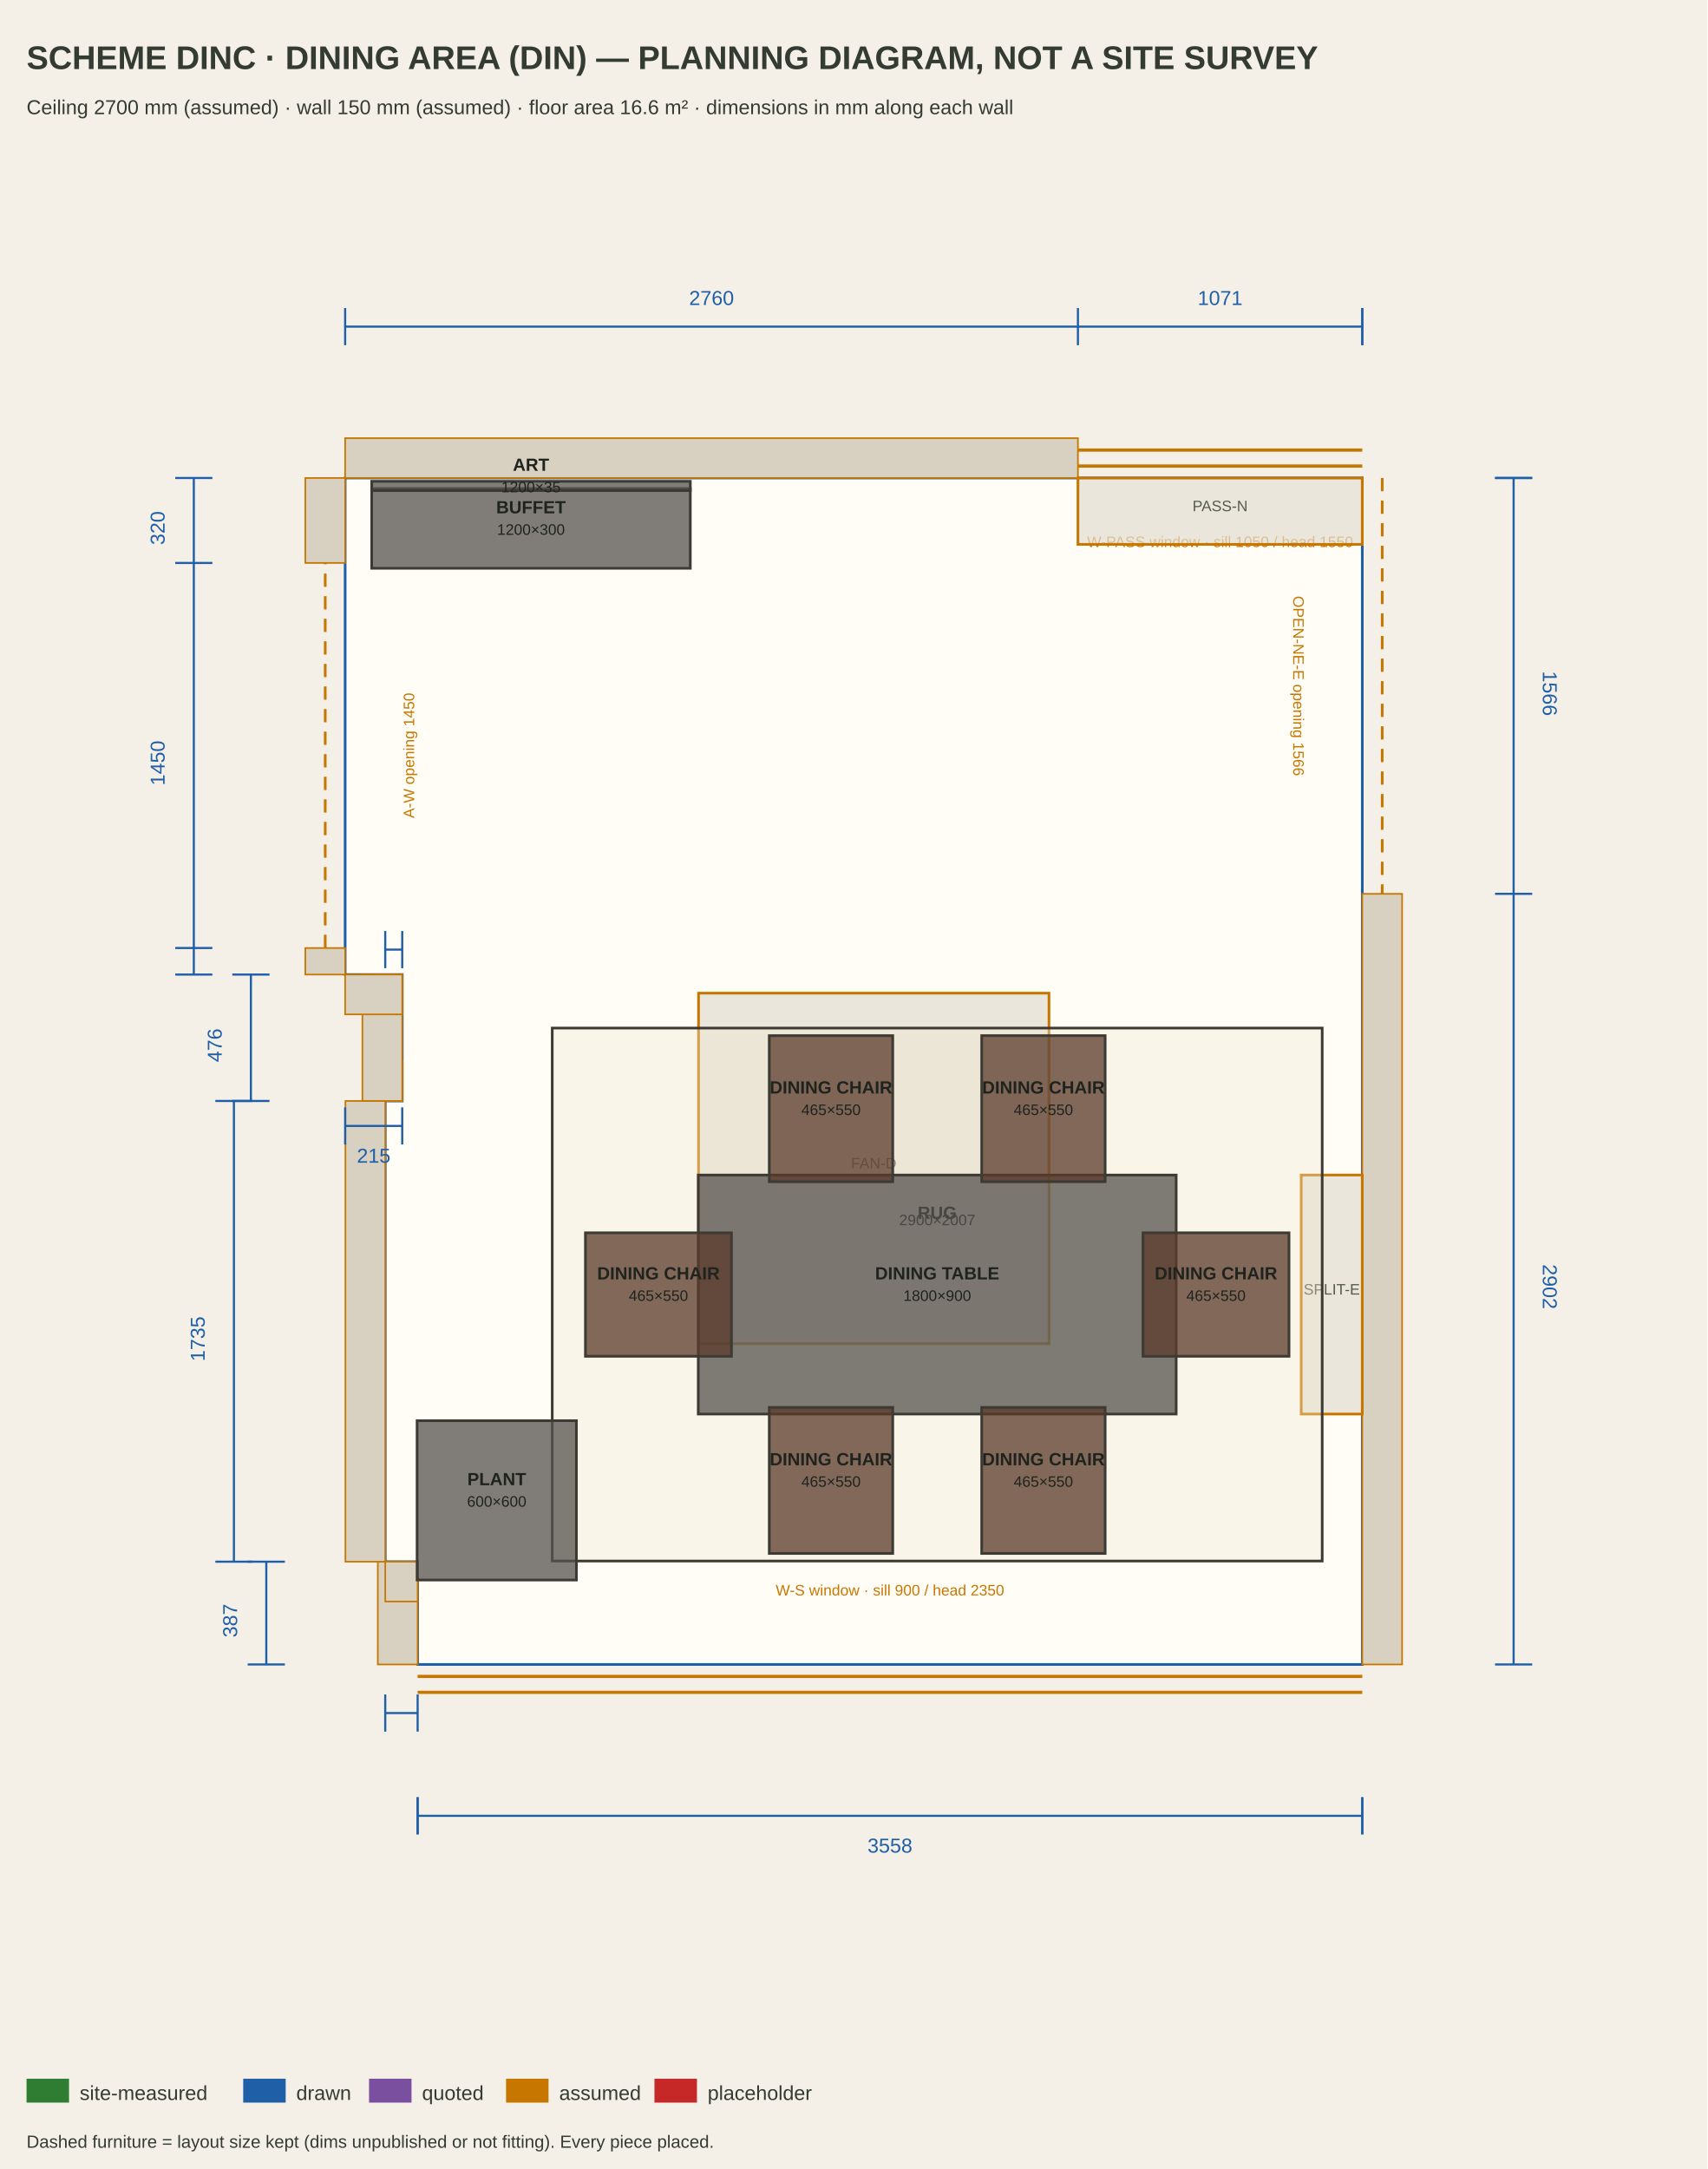
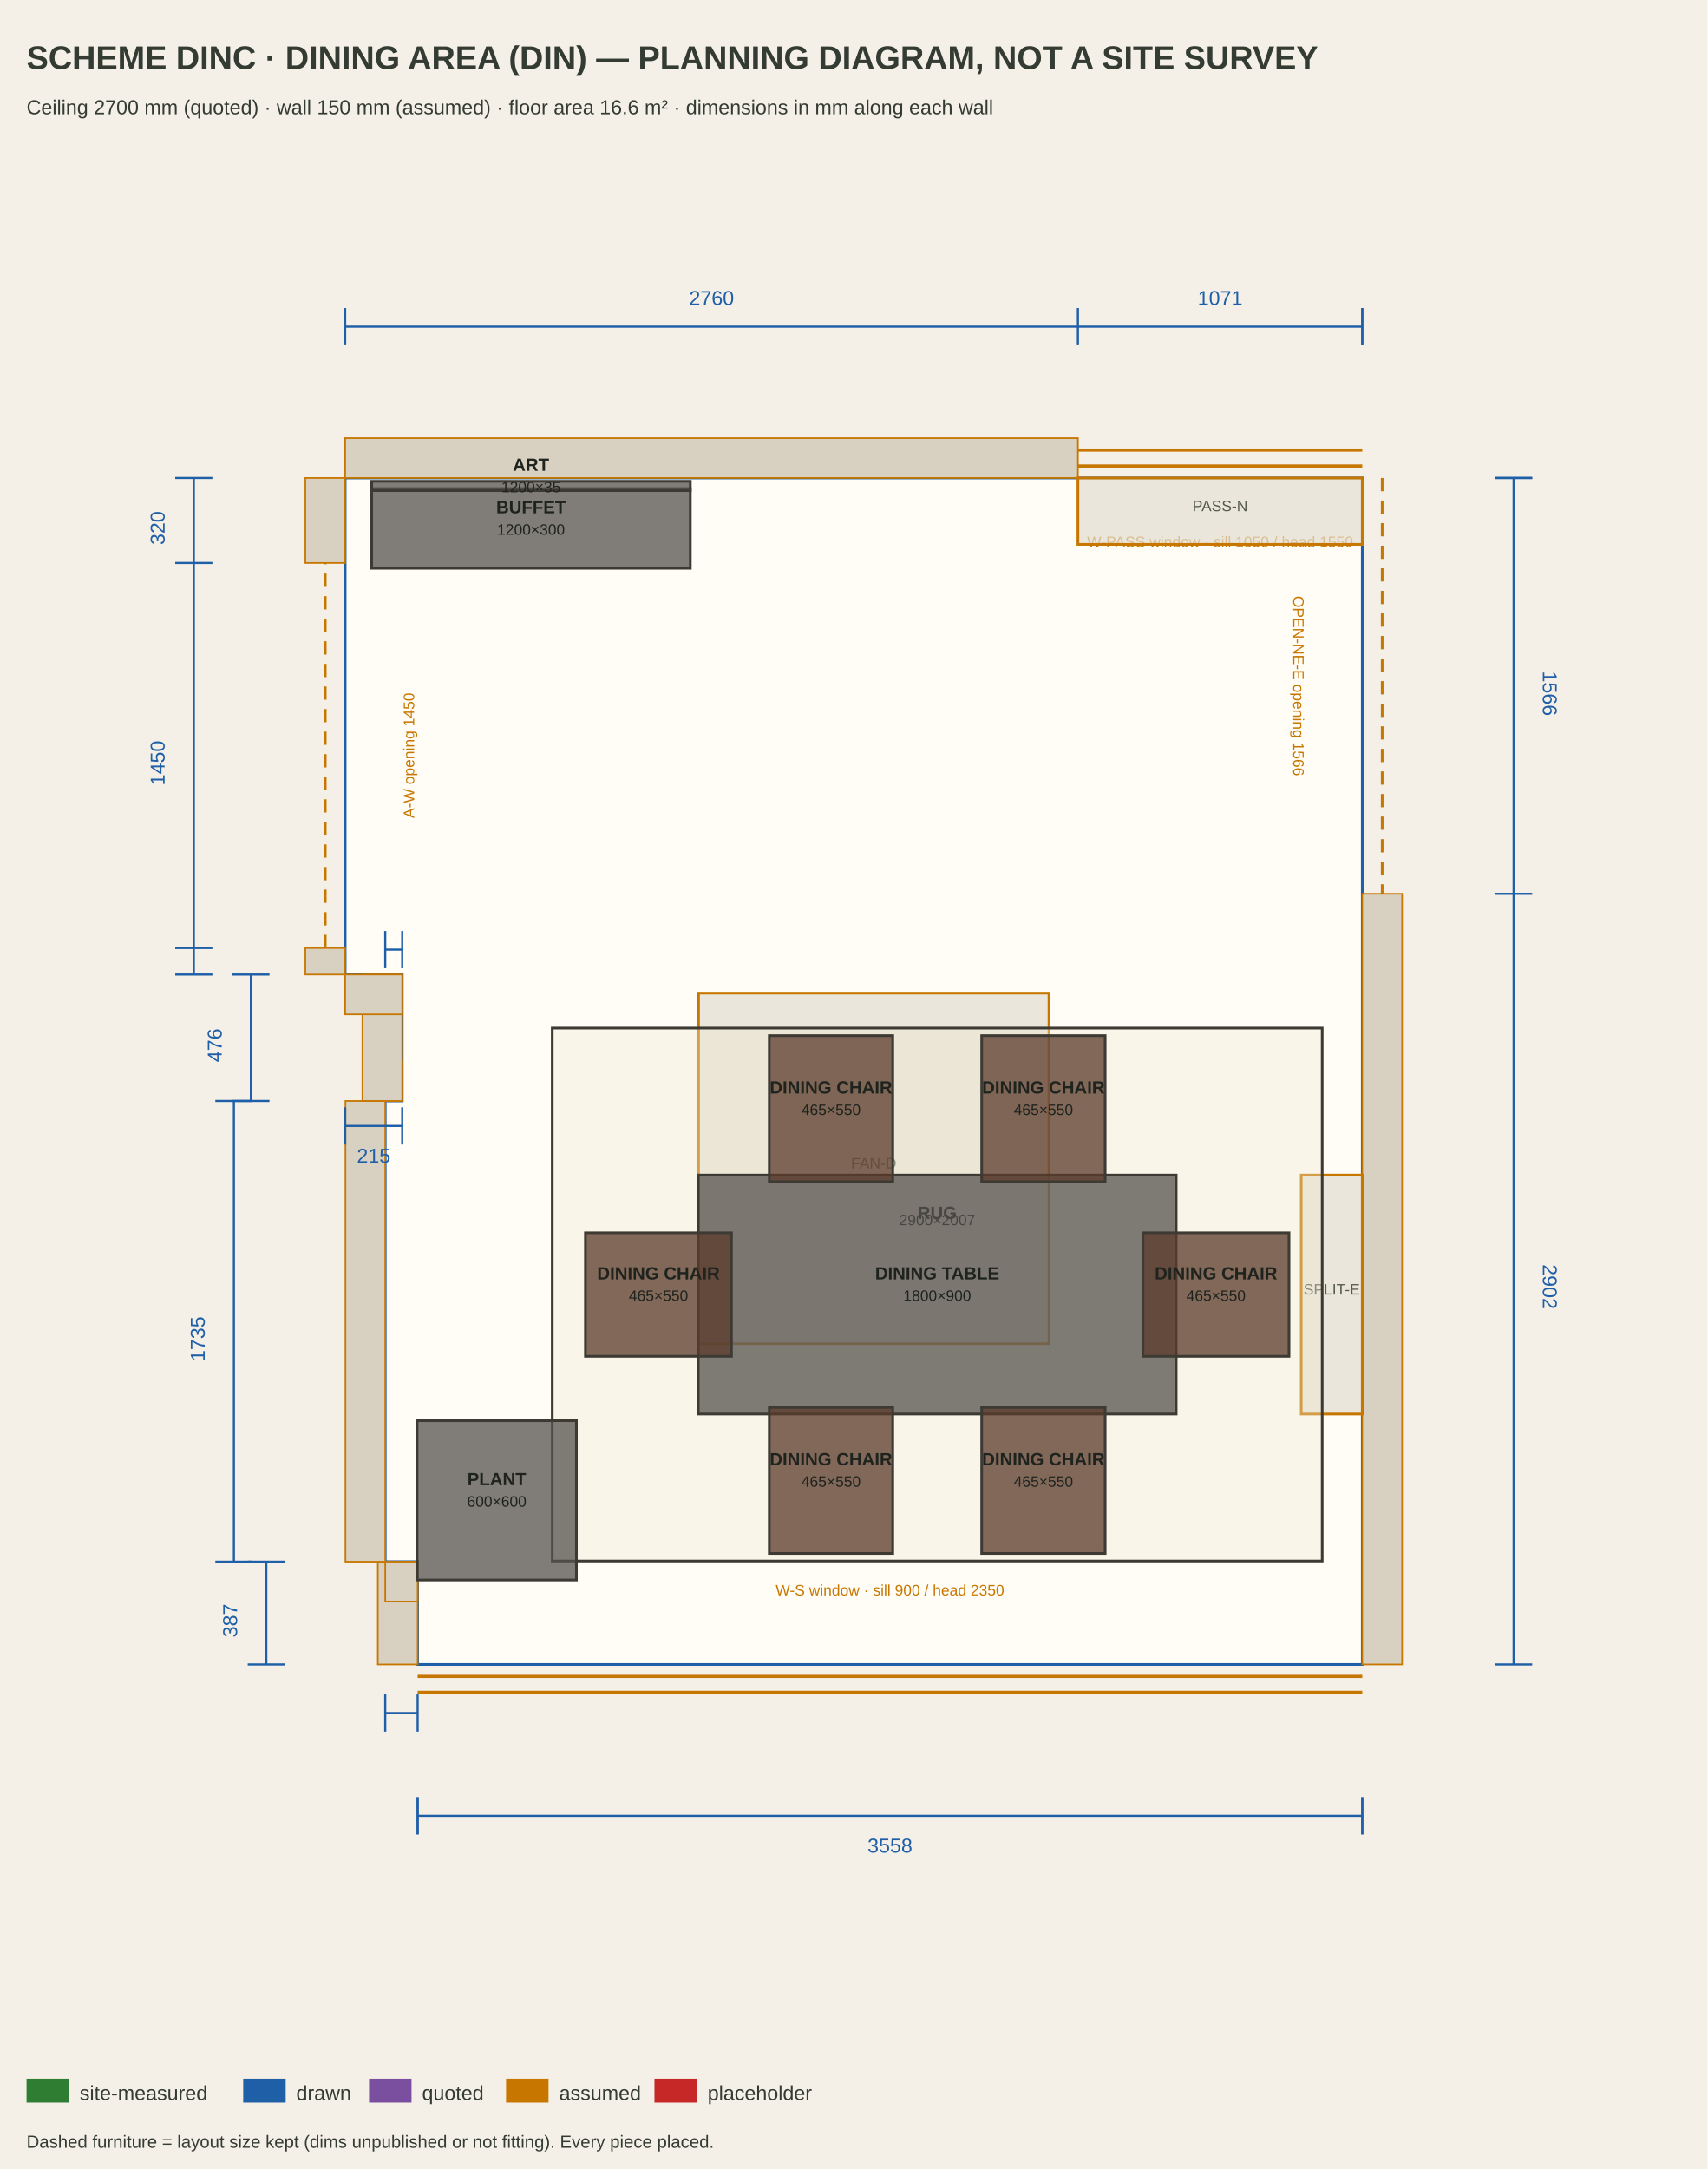
<svg xmlns="http://www.w3.org/2000/svg" viewBox="-1300 -1800 6431 8168" width="100%" height="100%" role="img" aria-label="Scheme DINC Dining area planning diagram">
  <rect x="-1300" y="-1800" width="6431" height="8168" fill="#f5f0e7" />
  <g font-family="Arial,sans-serif">
    <polygon points="0.0,0.0 3831.0,0.0 3831.0,4468.0 273.0,4468.0 273.0,4081.0 151.0,4081.0 151.0,2346.0 215.0,2346.0 215.0,1870.0 0.0,1870.0" fill="#fffdf6" stroke="#1f5fa8" stroke-width="10" />
    <polygon points="0.0,0.0 2760.0,0.0 2760.0,-150.0 0.0,-150.0" fill="#d8d0c0" stroke="#c77700" stroke-width="6" />
    <line x1="0.0" y1="-570.0" x2="3831.0" y2="-570.0" stroke="#1f5fa8" stroke-width="8" />
    <line x1="0.0" y1="-500.0" x2="0.0" y2="-640.0" stroke="#1f5fa8" stroke-width="8" />
    <line x1="2760.0" y1="-500.0" x2="2760.0" y2="-640.0" stroke="#1f5fa8" stroke-width="8" />
    <line x1="3831.0" y1="-500.0" x2="3831.0" y2="-640.0" stroke="#1f5fa8" stroke-width="8" />
    <line x1="3831.0" y1="-500.0" x2="3831.0" y2="-640.0" stroke="#1f5fa8" stroke-width="8" />
    <text x="1380.0" y="-651.5" text-anchor="middle" font-size="76.0" font-weight="normal" fill="#1f5fa8" transform="rotate(0.0 1380.0 -651.5)">2760</text>
    <text x="3295.5" y="-651.5" text-anchor="middle" font-size="76.0" font-weight="normal" fill="#1f5fa8" transform="rotate(0.0 3295.5 -651.5)">1071</text>
    <line x1="2760.0" y1="-45.0" x2="3831.0" y2="-45.0" stroke="#c77700" stroke-width="12" />
    <line x1="2760.0" y1="-105.0" x2="3831.0" y2="-105.0" stroke="#c77700" stroke-width="12" />
    <text x="3295.5" y="260.0" text-anchor="middle" font-size="57.0" font-weight="normal" fill="#c77700" transform="rotate(0.0 3295.5 260.0)">W-PASS window · sill 1050 / head 1550</text>
    <polygon points="3831.0,1566.0 3831.0,4468.0 3981.0,4468.0 3981.0,1566.0" fill="#d8d0c0" stroke="#c77700" stroke-width="6" />
    <line x1="4401.0" y1="0.0" x2="4401.0" y2="4468.0" stroke="#1f5fa8" stroke-width="8" />
    <line x1="4331.0" y1="0.0" x2="4471.0" y2="0.0" stroke="#1f5fa8" stroke-width="8" />
    <line x1="4331.0" y1="0.0" x2="4471.0" y2="0.0" stroke="#1f5fa8" stroke-width="8" />
    <line x1="4331.0" y1="1566.0" x2="4471.0" y2="1566.0" stroke="#1f5fa8" stroke-width="8" />
    <line x1="4331.0" y1="4468.0" x2="4471.0" y2="4468.0" stroke="#1f5fa8" stroke-width="8" />
    <text x="4511.0" y="811.5" text-anchor="middle" font-size="76.0" font-weight="normal" fill="#1f5fa8" transform="rotate(90.0 4511.0 811.5)">1566</text>
    <text x="4511.0" y="3045.5" text-anchor="middle" font-size="76.0" font-weight="normal" fill="#1f5fa8" transform="rotate(90.0 4511.0 3045.5)">2902</text>
    <line x1="3906.0" y1="0.0" x2="3906.0" y2="1566.0" stroke="#c77700" stroke-width="10" stroke-dasharray="50 35" />
    <text x="3571.0" y="783.0" text-anchor="middle" font-size="57.0" font-weight="normal" fill="#c77700" transform="rotate(90.0 3571.0 783.0)">OPEN-NE-E opening 1566</text>
    <line x1="3831.0" y1="5038.0" x2="273.0" y2="5038.0" stroke="#1f5fa8" stroke-width="8" />
    <line x1="3831.0" y1="4968.0" x2="3831.0" y2="5108.0" stroke="#1f5fa8" stroke-width="8" />
    <line x1="3831.0" y1="4968.0" x2="3831.0" y2="5108.0" stroke="#1f5fa8" stroke-width="8" />
    <line x1="273.0" y1="4968.0" x2="273.0" y2="5108.0" stroke="#1f5fa8" stroke-width="8" />
    <line x1="273.0" y1="4968.0" x2="273.0" y2="5108.0" stroke="#1f5fa8" stroke-width="8" />
    <text x="2052.0" y="5176.5" text-anchor="middle" font-size="76.0" font-weight="normal" fill="#1f5fa8" transform="rotate(0.0 2052.0 5176.5)">3558</text>
    <line x1="3831.0" y1="4513.0" x2="273.0" y2="4513.0" stroke="#c77700" stroke-width="12" />
    <line x1="3831.0" y1="4573.0" x2="273.0" y2="4573.0" stroke="#c77700" stroke-width="12" />
    <text x="2052.0" y="4208.0" text-anchor="middle" font-size="57.0" font-weight="normal" fill="#c77700" transform="rotate(0.0 2052.0 4208.0)">W-S window · sill 900 / head 2350</text>
    <polygon points="273.0,4468.0 273.0,4081.0 123.0,4081.0 123.0,4468.0" fill="#d8d0c0" stroke="#c77700" stroke-width="6" />
    <line x1="-297.0" y1="4468.0" x2="-297.0" y2="4081.0" stroke="#1f5fa8" stroke-width="8" />
    <line x1="-227.0" y1="4468.0" x2="-367.0" y2="4468.0" stroke="#1f5fa8" stroke-width="8" />
    <line x1="-227.0" y1="4081.0" x2="-367.0" y2="4081.0" stroke="#1f5fa8" stroke-width="8" />
    <text x="-407.0" y="4303.0" text-anchor="middle" font-size="76.0" font-weight="normal" fill="#1f5fa8" transform="rotate(-90.0 -407.0 4303.0)">387</text>
    <polygon points="273.0,4081.0 151.0,4081.0 151.0,4231.0 273.0,4231.0" fill="#d8d0c0" stroke="#c77700" stroke-width="6" />
    <line x1="273.0" y1="4651.0" x2="151.0" y2="4651.0" stroke="#1f5fa8" stroke-width="8" />
    <line x1="273.0" y1="4581.0" x2="273.0" y2="4721.0" stroke="#1f5fa8" stroke-width="8" />
    <line x1="151.0" y1="4581.0" x2="151.0" y2="4721.0" stroke="#1f5fa8" stroke-width="8" />
    <polygon points="151.0,4081.0 151.0,2346.0 1.0,2346.0 1.0,4081.0" fill="#d8d0c0" stroke="#c77700" stroke-width="6" />
    <line x1="-419.0" y1="4081.0" x2="-419.0" y2="2346.0" stroke="#1f5fa8" stroke-width="8" />
    <line x1="-349.0" y1="4081.0" x2="-489.0" y2="4081.0" stroke="#1f5fa8" stroke-width="8" />
    <line x1="-349.0" y1="2346.0" x2="-489.0" y2="2346.0" stroke="#1f5fa8" stroke-width="8" />
    <text x="-529.0" y="3242.0" text-anchor="middle" font-size="76.0" font-weight="normal" fill="#1f5fa8" transform="rotate(-90.0 -529.0 3242.0)">1735</text>
    <polygon points="151.0,2346.0 215.0,2346.0 215.0,2196.0 151.0,2196.0" fill="#d8d0c0" stroke="#c77700" stroke-width="6" />
    <line x1="151.0" y1="1776.0" x2="215.0" y2="1776.0" stroke="#1f5fa8" stroke-width="8" />
    <line x1="151.0" y1="1846.0" x2="151.0" y2="1706.0" stroke="#1f5fa8" stroke-width="8" />
    <line x1="215.0" y1="1846.0" x2="215.0" y2="1706.0" stroke="#1f5fa8" stroke-width="8" />
    <polygon points="215.0,2346.0 215.0,1870.0 65.0,1870.0 65.0,2346.0" fill="#d8d0c0" stroke="#c77700" stroke-width="6" />
    <line x1="-355.0" y1="2346.0" x2="-355.0" y2="1870.0" stroke="#1f5fa8" stroke-width="8" />
    <line x1="-285.0" y1="2346.0" x2="-425.0" y2="2346.0" stroke="#1f5fa8" stroke-width="8" />
    <line x1="-285.0" y1="1870.0" x2="-425.0" y2="1870.0" stroke="#1f5fa8" stroke-width="8" />
    <text x="-465.0" y="2136.5" text-anchor="middle" font-size="76.0" font-weight="normal" fill="#1f5fa8" transform="rotate(-90.0 -465.0 2136.5)">476</text>
    <polygon points="215.0,1870.0 0.0,1870.0 0.0,2020.0 215.0,2020.0" fill="#d8d0c0" stroke="#c77700" stroke-width="6" />
    <line x1="215.0" y1="2440.0" x2="0.0" y2="2440.0" stroke="#1f5fa8" stroke-width="8" />
    <line x1="215.0" y1="2370.0" x2="215.0" y2="2510.0" stroke="#1f5fa8" stroke-width="8" />
    <line x1="0.0" y1="2370.0" x2="0.0" y2="2510.0" stroke="#1f5fa8" stroke-width="8" />
    <text x="107.5" y="2578.5" text-anchor="middle" font-size="76.0" font-weight="normal" fill="#1f5fa8" transform="rotate(0.0 107.5 2578.5)">215</text>
    <polygon points="0.0,1870.0 0.0,1770.0 -150.0,1770.0 -150.0,1870.0" fill="#d8d0c0" stroke="#c77700" stroke-width="6" />
    <polygon points="0.0,320.0 0.0,0.0 -150.0,0.0 -150.0,320.0" fill="#d8d0c0" stroke="#c77700" stroke-width="6" />
    <line x1="-570.0" y1="1870.0" x2="-570.0" y2="0.0" stroke="#1f5fa8" stroke-width="8" />
    <line x1="-500.0" y1="1870.0" x2="-640.0" y2="1870.0" stroke="#1f5fa8" stroke-width="8" />
    <line x1="-500.0" y1="1770.0" x2="-640.0" y2="1770.0" stroke="#1f5fa8" stroke-width="8" />
    <line x1="-500.0" y1="320.0" x2="-640.0" y2="320.0" stroke="#1f5fa8" stroke-width="8" />
    <line x1="-500.0" y1="0.0" x2="-640.0" y2="0.0" stroke="#1f5fa8" stroke-width="8" />
    <text x="-680.0" y="1073.5" text-anchor="middle" font-size="76.0" font-weight="normal" fill="#1f5fa8" transform="rotate(-90.0 -680.0 1073.5)">1450</text>
    <text x="-680.0" y="188.5" text-anchor="middle" font-size="76.0" font-weight="normal" fill="#1f5fa8" transform="rotate(-90.0 -680.0 188.5)">320</text>
    <line x1="-75.0" y1="1770.0" x2="-75.0" y2="320.0" stroke="#c77700" stroke-width="10" stroke-dasharray="50 35" />
    <text x="260.0" y="1045.0" text-anchor="middle" font-size="57.0" font-weight="normal" fill="#c77700" transform="rotate(-90.0 260.0 1045.0)">A-W opening 1450</text>
    <polygon points="1331.0,1940.0 2651.0,1940.0 2651.0,3260.0 1331.0,3260.0" fill="#e3ddd0" stroke="#c77700" stroke-width="10" fill-opacity="0.7" />
    <text x="1991.0" y="2600.0" text-anchor="middle" font-size="57.0" font-weight="normal" fill="#555b4c">FAN-D</text>
    <polygon points="2760.0,0.0 3831.0,0.0 3831.0,250.0 2760.0,250.0" fill="#e3ddd0" stroke="#c77700" stroke-width="10" fill-opacity="0.7" />
    <text x="3295.5" y="125.0" text-anchor="middle" font-size="57.0" font-weight="normal" fill="#555b4c">PASS-N</text>
    <polygon points="3601.0,2625.0 3831.0,2625.0 3831.0,3525.0 3601.0,3525.0" fill="#e3ddd0" stroke="#c77700" stroke-width="10" fill-opacity="0.7" />
    <text x="3716.0" y="3075.0" text-anchor="middle" font-size="57.0" font-weight="normal" fill="#555b4c">SPLIT-E</text>
    <polygon points="780.0,2071.5 3680.0,2071.5 3680.0,4078.5 780.0,4078.5" fill="#efe4cf" stroke="#3d3a33" stroke-width="10" fill-opacity="0.35" />
    <text x="2230.0" y="2790.0" text-anchor="middle" font-size="66.5" font-weight="bold" fill="#1f231e">RUG</text>
    <text x="2230.0" y="2813.8" text-anchor="middle" font-size="57.0" font-weight="normal" fill="#1f231e">2900×2007</text>
    <polygon points="1330.0,2625.0 3130.0,2625.0 3130.0,3525.0 1330.0,3525.0" fill="#55524e" stroke="#3d3a33" stroke-width="10" fill-opacity="0.75" />
    <text x="2230.0" y="3018.0" text-anchor="middle" font-size="66.5" font-weight="bold" fill="#1f231e">DINING TABLE</text>
    <text x="2230.0" y="3098.8" text-anchor="middle" font-size="57.0" font-weight="normal" fill="#1f231e">1800×900</text>
    <polygon points="1597.5,3500.0 2062.5,3500.0 2062.5,4050.0 1597.5,4050.0" fill="#5a3a2a" stroke="#3d3a33" stroke-width="10" fill-opacity="0.75" />
    <text x="1830.0" y="3718.0" text-anchor="middle" font-size="66.5" font-weight="bold" fill="#1f231e">DINING CHAIR</text>
    <text x="1830.0" y="3798.8" text-anchor="middle" font-size="57.0" font-weight="normal" fill="#1f231e">465×550</text>
    <polygon points="2397.5,3500.0 2862.5,3500.0 2862.5,4050.0 2397.5,4050.0" fill="#5a3a2a" stroke="#3d3a33" stroke-width="10" fill-opacity="0.75" />
    <text x="2630.0" y="3718.0" text-anchor="middle" font-size="66.5" font-weight="bold" fill="#1f231e">DINING CHAIR</text>
    <text x="2630.0" y="3798.8" text-anchor="middle" font-size="57.0" font-weight="normal" fill="#1f231e">465×550</text>
    <polygon points="1455.0,2842.5 1455.0,3307.5 905.0,3307.5 905.0,2842.5" fill="#5a3a2a" stroke="#3d3a33" stroke-width="10" fill-opacity="0.75" />
    <text x="1180.0" y="3018.0" text-anchor="middle" font-size="66.5" font-weight="bold" fill="#1f231e">DINING CHAIR</text>
    <text x="1180.0" y="3098.8" text-anchor="middle" font-size="57.0" font-weight="normal" fill="#1f231e">465×550</text>
    <polygon points="3005.0,3307.5 3005.0,2842.5 3555.0,2842.5 3555.0,3307.5" fill="#5a3a2a" stroke="#3d3a33" stroke-width="10" fill-opacity="0.75" />
    <text x="3280.0" y="3018.0" text-anchor="middle" font-size="66.5" font-weight="bold" fill="#1f231e">DINING CHAIR</text>
    <text x="3280.0" y="3098.8" text-anchor="middle" font-size="57.0" font-weight="normal" fill="#1f231e">465×550</text>
    <polygon points="2062.5,2650.0 1597.5,2650.0 1597.5,2100.0 2062.5,2100.0" fill="#5a3a2a" stroke="#3d3a33" stroke-width="10" fill-opacity="0.75" />
    <text x="1830.0" y="2318.0" text-anchor="middle" font-size="66.5" font-weight="bold" fill="#1f231e">DINING CHAIR</text>
    <text x="1830.0" y="2398.8" text-anchor="middle" font-size="57.0" font-weight="normal" fill="#1f231e">465×550</text>
    <polygon points="2862.5,2650.0 2397.5,2650.0 2397.5,2100.0 2862.5,2100.0" fill="#5a3a2a" stroke="#3d3a33" stroke-width="10" fill-opacity="0.75" />
    <text x="2630.0" y="2318.0" text-anchor="middle" font-size="66.5" font-weight="bold" fill="#1f231e">DINING CHAIR</text>
    <text x="2630.0" y="2398.8" text-anchor="middle" font-size="57.0" font-weight="normal" fill="#1f231e">465×550</text>
    <polygon points="1300.0,340.0 100.0,340.0 100.0,40.0 1300.0,40.0" fill="#55524e" stroke="#3d3a33" stroke-width="10" fill-opacity="0.75" />
    <text x="700.0" y="133.0" text-anchor="middle" font-size="66.5" font-weight="bold" fill="#1f231e">BUFFET</text>
    <text x="700.0" y="213.8" text-anchor="middle" font-size="57.0" font-weight="normal" fill="#1f231e">1200×300</text>
    <polygon points="271.0,3550.0 871.0,3550.0 871.0,4150.0 271.0,4150.0" fill="#55524e" stroke="#3d3a33" stroke-width="10" fill-opacity="0.75" />
    <text x="571.0" y="3793.0" text-anchor="middle" font-size="66.5" font-weight="bold" fill="#1f231e">PLANT</text>
    <text x="571.0" y="3873.8" text-anchor="middle" font-size="57.0" font-weight="normal" fill="#1f231e">600×600</text>
    <polygon points="1300.0,47.5 100.0,47.5 100.0,12.5 1300.0,12.5" fill="#55524e" stroke="#3d3a33" stroke-width="10" fill-opacity="0.75" />
    <text x="700.0" y="-27.0" text-anchor="middle" font-size="66.5" font-weight="bold" fill="#1f231e">ART</text>
    <text x="700.0" y="53.8" text-anchor="middle" font-size="57.0" font-weight="normal" fill="#1f231e">1200×35</text>
    <text x="-1200.0" y="-1540.0" text-anchor="start" font-size="123.5" font-weight="bold" fill="#333b32">SCHEME DINC · DINING AREA (DIN) — PLANNING DIAGRAM, NOT A SITE SURVEY</text>
-     <text x="-1200.0" y="-1370.0" text-anchor="start" font-size="76.0" font-weight="normal" fill="#333b32">Ceiling 2700 mm (assumed) · wall 150 mm (assumed) · floor area 16.6 m² · dimensions in mm along each wall</text>
+     <text x="-1200.0" y="-1370.0" text-anchor="start" font-size="76.0" font-weight="normal" fill="#333b32">Ceiling 2700 mm (quoted) · wall 150 mm (assumed) · floor area 16.6 m² · dimensions in mm along each wall</text>
    <rect x="-1200" y="6028" width="160" height="90" fill="#2e7d32" />
    <text x="-1000.0" y="6108.0" text-anchor="start" font-size="76.0" font-weight="normal" fill="#333b32">site-measured</text>
    <rect x="-384" y="6028" width="160" height="90" fill="#1f5fa8" />
    <text x="-184.2" y="6108.0" text-anchor="start" font-size="76.0" font-weight="normal" fill="#333b32">drawn</text>
    <rect x="90" y="6028" width="160" height="90" fill="#7b4fa0" />
    <text x="289.5" y="6108.0" text-anchor="start" font-size="76.0" font-weight="normal" fill="#333b32">quoted</text>
    <rect x="606" y="6028" width="160" height="90" fill="#c77700" />
    <text x="806.0" y="6108.0" text-anchor="start" font-size="76.0" font-weight="normal" fill="#333b32">assumed</text>
    <rect x="1165" y="6028" width="160" height="90" fill="#c62828" />
    <text x="1365.2" y="6108.0" text-anchor="start" font-size="76.0" font-weight="normal" fill="#333b32">placeholder</text>
    <text x="-1200.0" y="6288.0" text-anchor="start" font-size="66.5" font-weight="normal" fill="#333b32">Dashed furniture = layout size kept (dims unpublished or not fitting). Every piece placed.</text>
  </g>
</svg>
